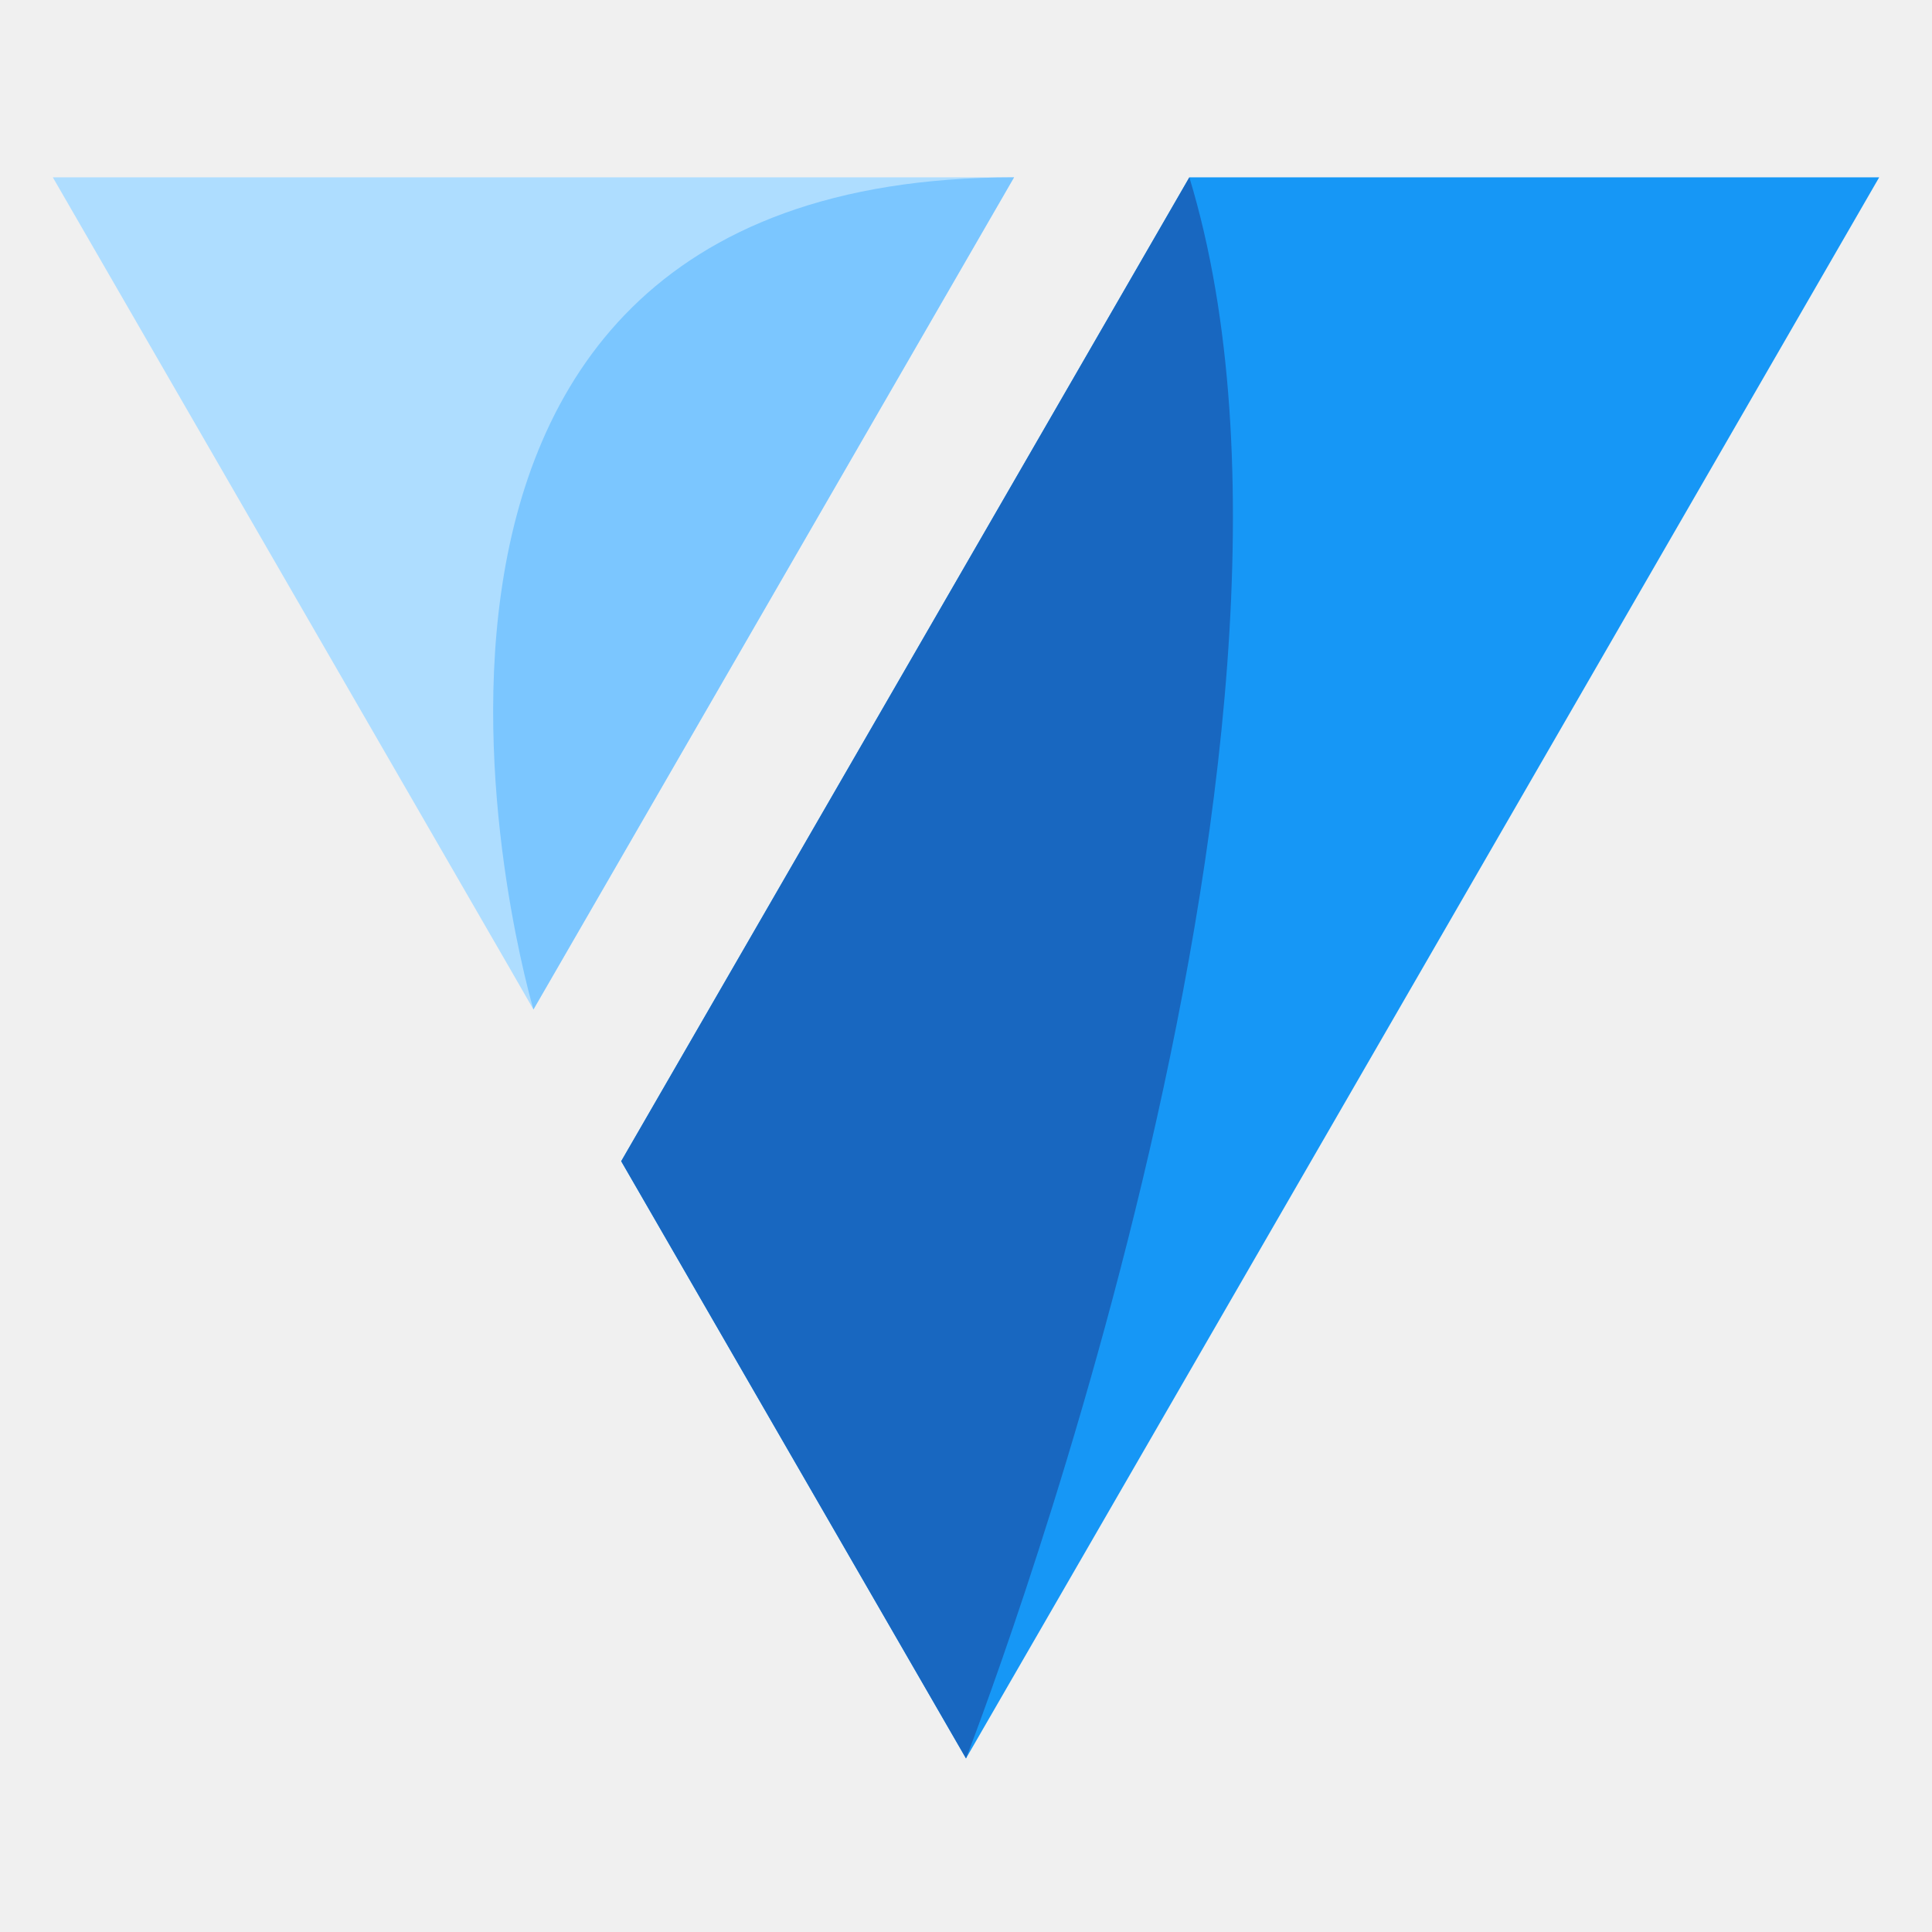
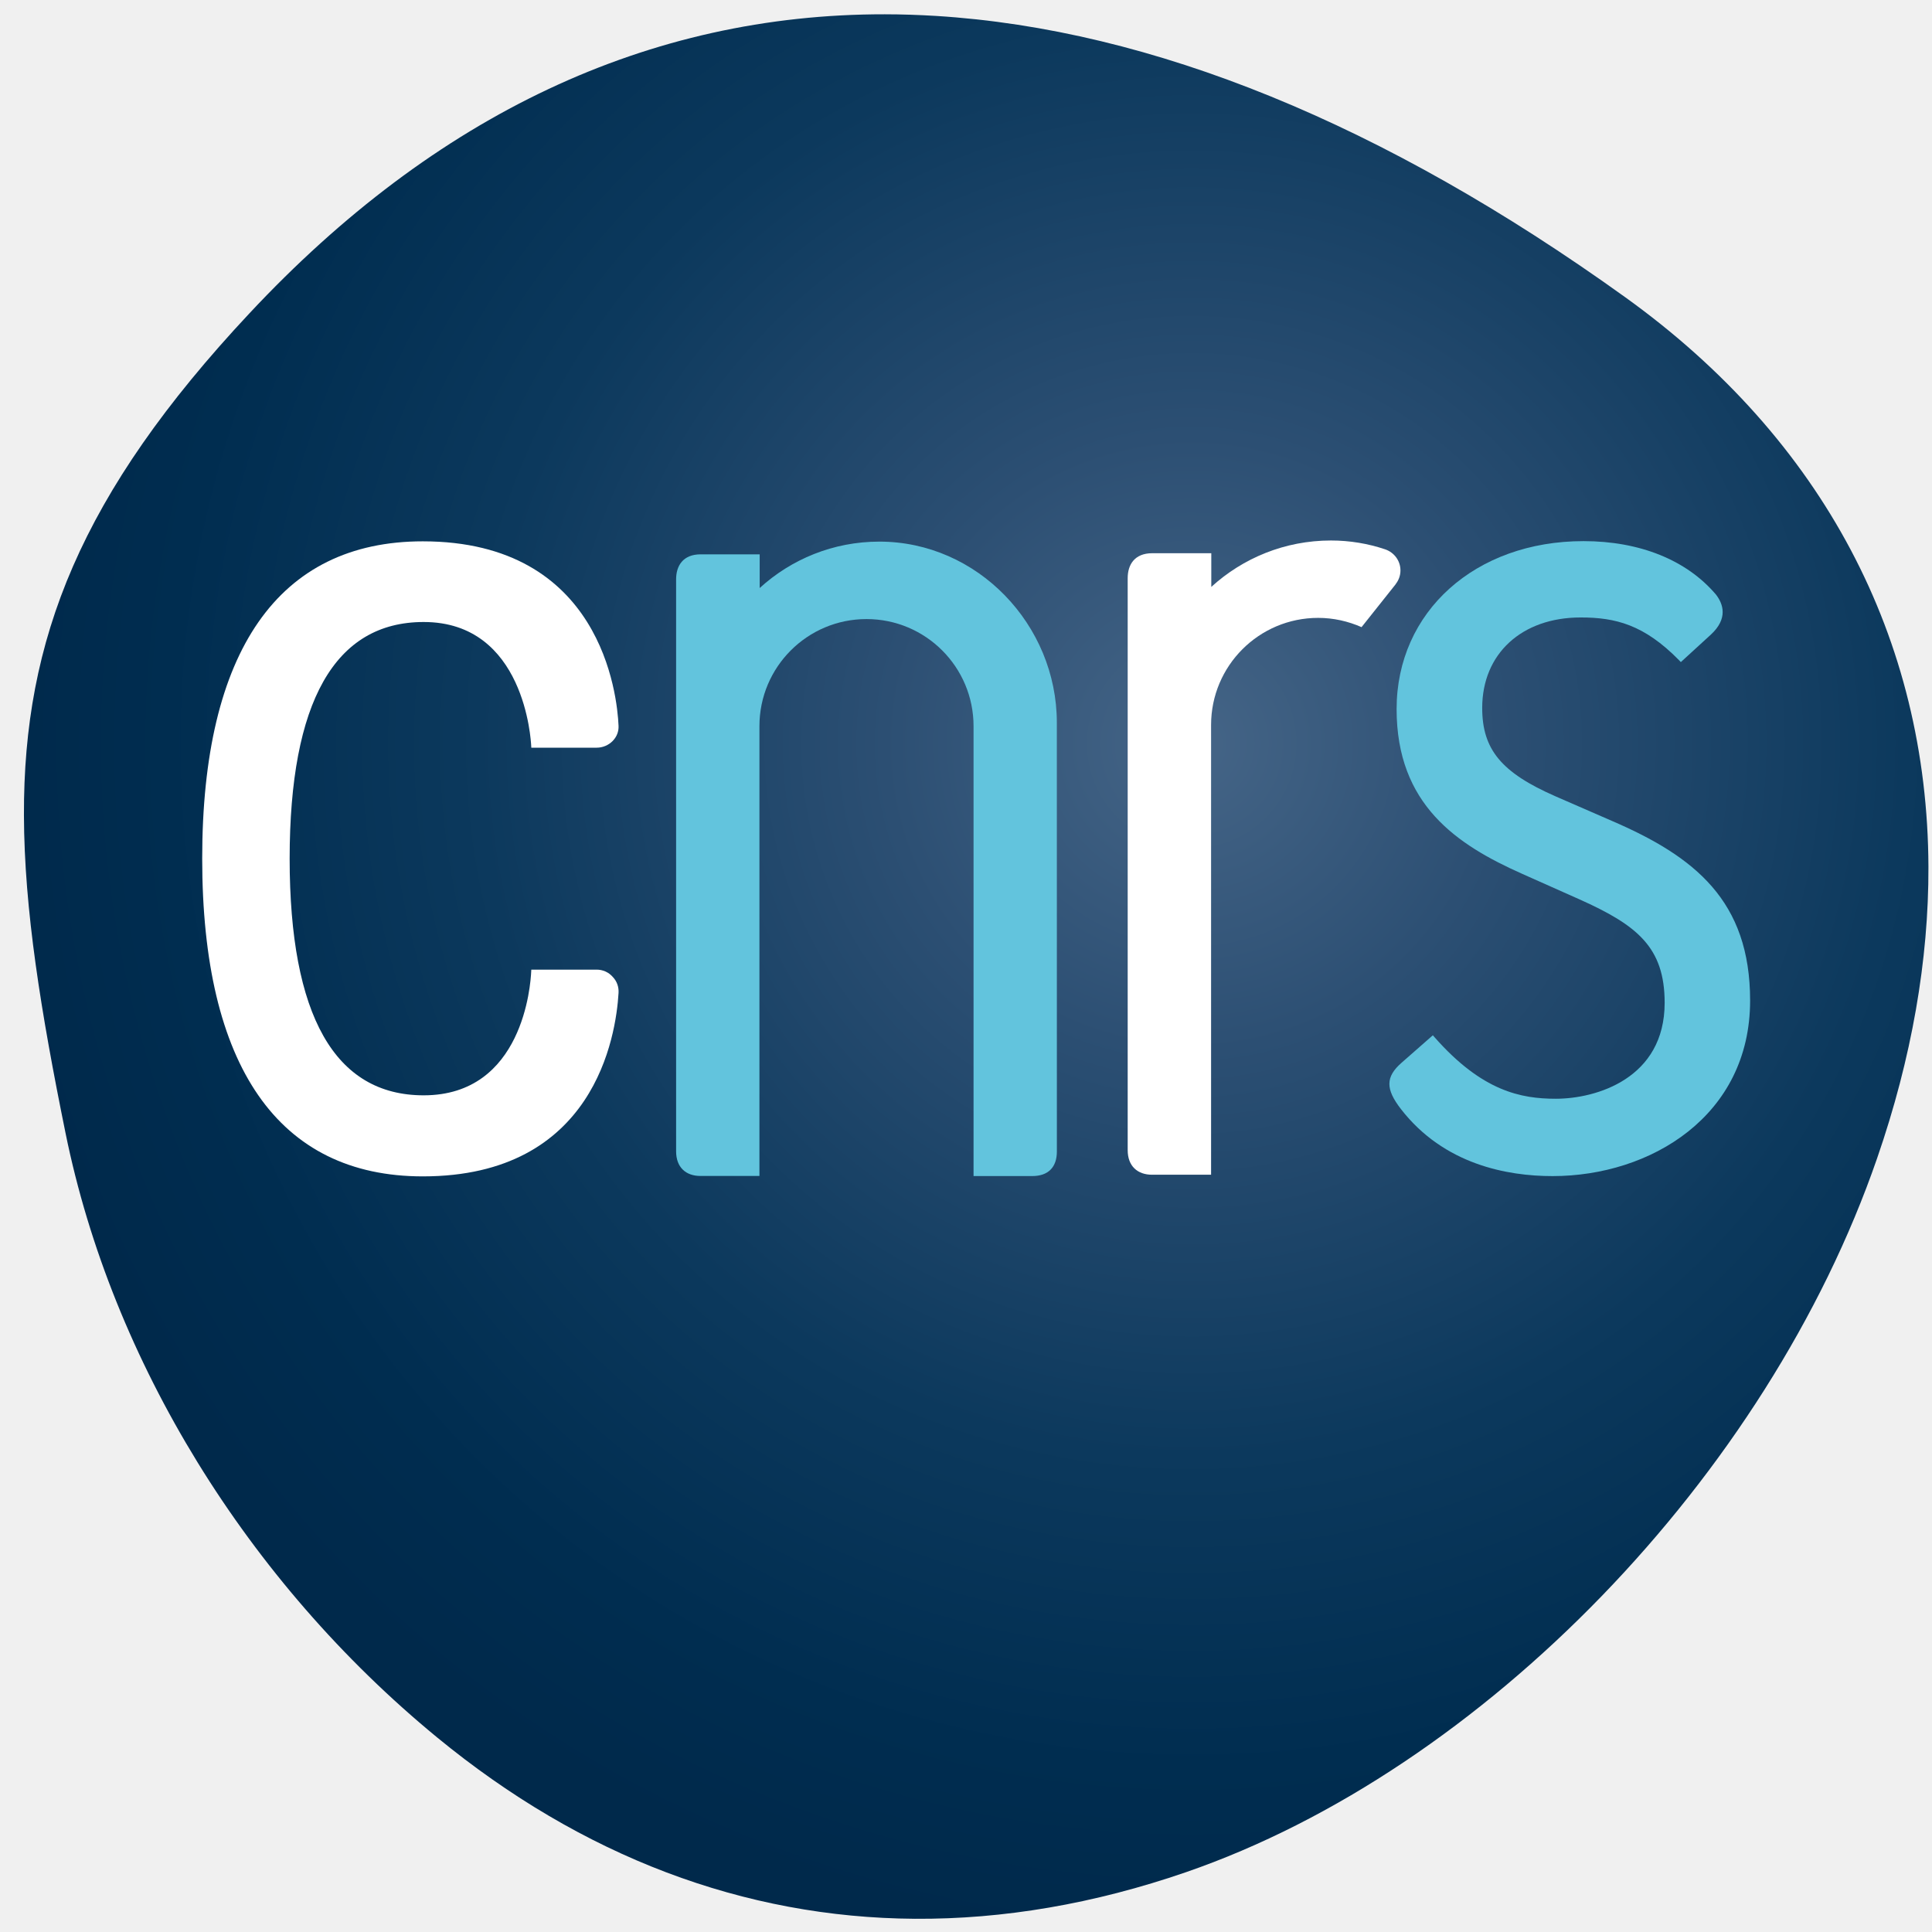
- <svg xmlns="http://www.w3.org/2000/svg" width="512" height="512" viewBox="0 0 512 512" fill="none">
-   <path d="M261.126 140.65L164.624 307.732L256.001 466L377.028 256.5L498.001 47H315.192L261.126 140.65Z" fill="#1697F6" />
-   <path d="M135.027 256.5L141.365 267.518L231.64 111.178L268.731 47H256H14L135.027 256.5Z" fill="#AEDDFF" />
-   <path d="M315.191 47C360.935 197.446 256 466 256 466L164.624 307.732L315.191 47Z" fill="#1867C0" />
-   <path d="M268.731 47C76.003 47 141.366 267.518 141.366 267.518L268.731 47Z" fill="#7BC6FF" />
+ <svg xmlns="http://www.w3.org/2000/svg" version="1.1" id="Calque_1" x="0px" y="0px" width="55.276px" height="55.276px" viewBox="184.629 85.914 55.276 55.276" enable-background="new 184.629 85.914 55.276 55.276" xml:space="preserve">
+   <g>
+     <radialGradient id="SVGID_1_" cx="1981.317" cy="-1309.801" r="212.812" gradientTransform="matrix(0.1616 0 0 -0.1616 -101.4548 -104.4775)" gradientUnits="userSpaceOnUse">
+       <stop offset="0" style="stop-color:#456587" />
+       <stop offset="0.256" style="stop-color:#2C4F73" />
+       <stop offset="0.593" style="stop-color:#0C395D" />
+       <stop offset="0.852" style="stop-color:#002D50" />
+       <stop offset="1" style="stop-color:#00294B" />
+     </radialGradient>
+     <path fill="url(#SVGID_1_)" d="M211.401,86.369c-0.49-0.029-0.978-0.046-1.46-0.046c-6.745-0.008-12.854,2.863-18.176,8.556   c-4.84,5.171-6.467,9.336-6.451,14.361c0.008,2.688,0.485,5.625,1.191,9.097c1.328,6.526,5.201,12.824,10.629,17.285   c4.153,3.412,8.786,5.158,13.67,5.19c2.529,0.016,5.125-0.426,7.759-1.334c8.499-2.933,16.631-11.332,19.771-20.423   c0.994-2.876,1.477-5.678,1.469-8.342c-0.025-6.513-3.002-12.221-8.685-16.302C224.22,89.456,217.588,86.752,211.401,86.369z" />
+     <g>
+       <path fill="#FFFFFF" d="M201.699,113.656h-1.869l-0.003,0.054c-0.016,0.364-0.231,3.542-3.076,3.542    c-2.542,0-3.833-2.278-3.835-6.771c0.002-4.492,1.293-6.771,3.835-6.771c2.893,0,3.068,3.396,3.076,3.542l0.003,0.054h1.869    c0.172,0,0.339-0.069,0.46-0.193c0.116-0.119,0.175-0.272,0.167-0.432c-0.038-0.881-0.49-5.279-5.6-5.279    c-4.129,0-6.312,3.139-6.312,9.075c0,5.947,2.182,9.094,6.312,9.094c4.916,0,5.527-4.017,5.6-5.247    c0.011-0.17-0.046-0.335-0.164-0.458C202.041,113.726,201.872,113.656,201.699,113.656z" />
+       <path fill="#62C4DD" d="M230.739,109.397L230.739,109.397l-1.607-0.7c-1.549-0.679-2.096-1.341-2.096-2.529    c0-1.549,1.131-2.588,2.816-2.588c0.997,0,1.813,0.204,2.813,1.22l0.054,0.057l0.859-0.786c0.499-0.461,0.353-0.879,0.146-1.146    c-0.838-0.988-2.182-1.529-3.79-1.529c-3.097,0-5.347,2.02-5.347,4.805c0,2.737,1.725,3.882,3.588,4.712l1.643,0.732    c1.652,0.74,2.438,1.371,2.438,2.96c0,2.166-1.958,2.745-3.114,2.745c-0.994,0-2.104-0.213-3.464-1.754l-0.054-0.062l-0.895,0.786    c-0.461,0.404-0.463,0.752-0.016,1.328c1.23,1.584,3.038,1.915,4.336,1.915c2.807,0,5.652-1.724,5.652-5.021    C234.702,111.687,233.118,110.421,230.739,109.397z" />
+       <path fill="#62C4DD" d="M214.866,106.59c0-2.804-2.274-5.18-5.078-5.18c-1.32,0-2.521,0.504-3.424,1.328v-0.964h-1.688    c-0.509,0-0.703,0.331-0.703,0.714v16.366c0,0.46,0.28,0.705,0.695,0.705h1.689v-12.87c0-1.691,1.371-3.063,3.063-3.063    s3.063,1.371,3.063,3.063v12.873h1.678c0.466,0,0.706-0.259,0.706-0.703C214.866,118.86,214.866,106.607,214.866,106.59z" />
+       <path fill="#FFFFFF" d="M224.554,102.634c0.089-0.111,0.143-0.248,0.143-0.399c0-0.282-0.183-0.517-0.437-0.604    c-0.487-0.164-1.01-0.253-1.551-0.253c-1.32,0-2.521,0.504-3.424,1.328v-0.964h-1.689c-0.509,0-0.703,0.331-0.703,0.714v16.363    c0,0.46,0.283,0.705,0.698,0.705h1.688v-12.869c0-1.692,1.371-3.063,3.063-3.063c0.442,0,0.862,0.098,1.242,0.265l0.975-1.226    L224.554,102.634z" />
+     </g>
+   </g>
</svg>
